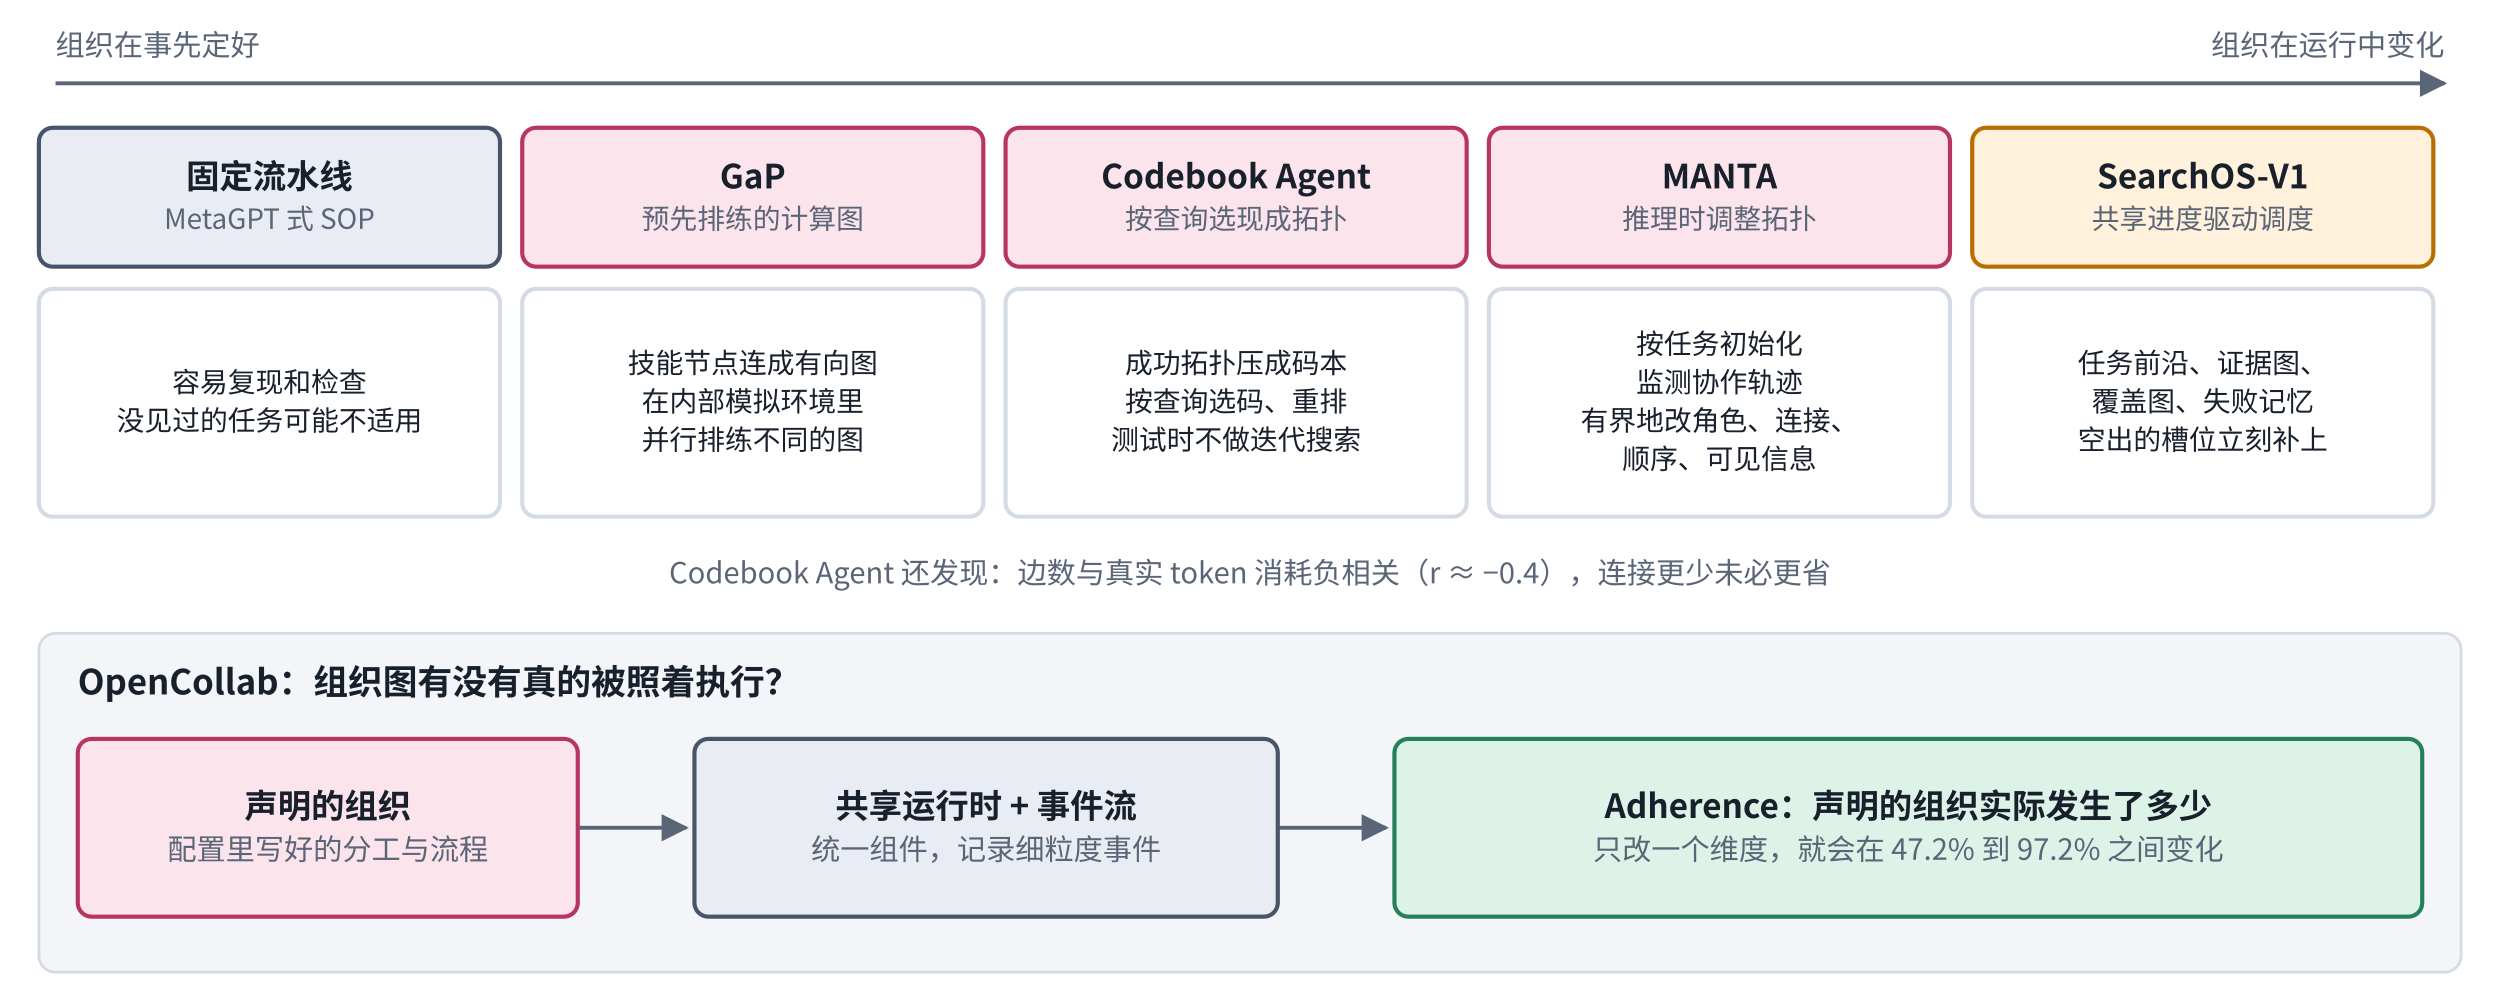
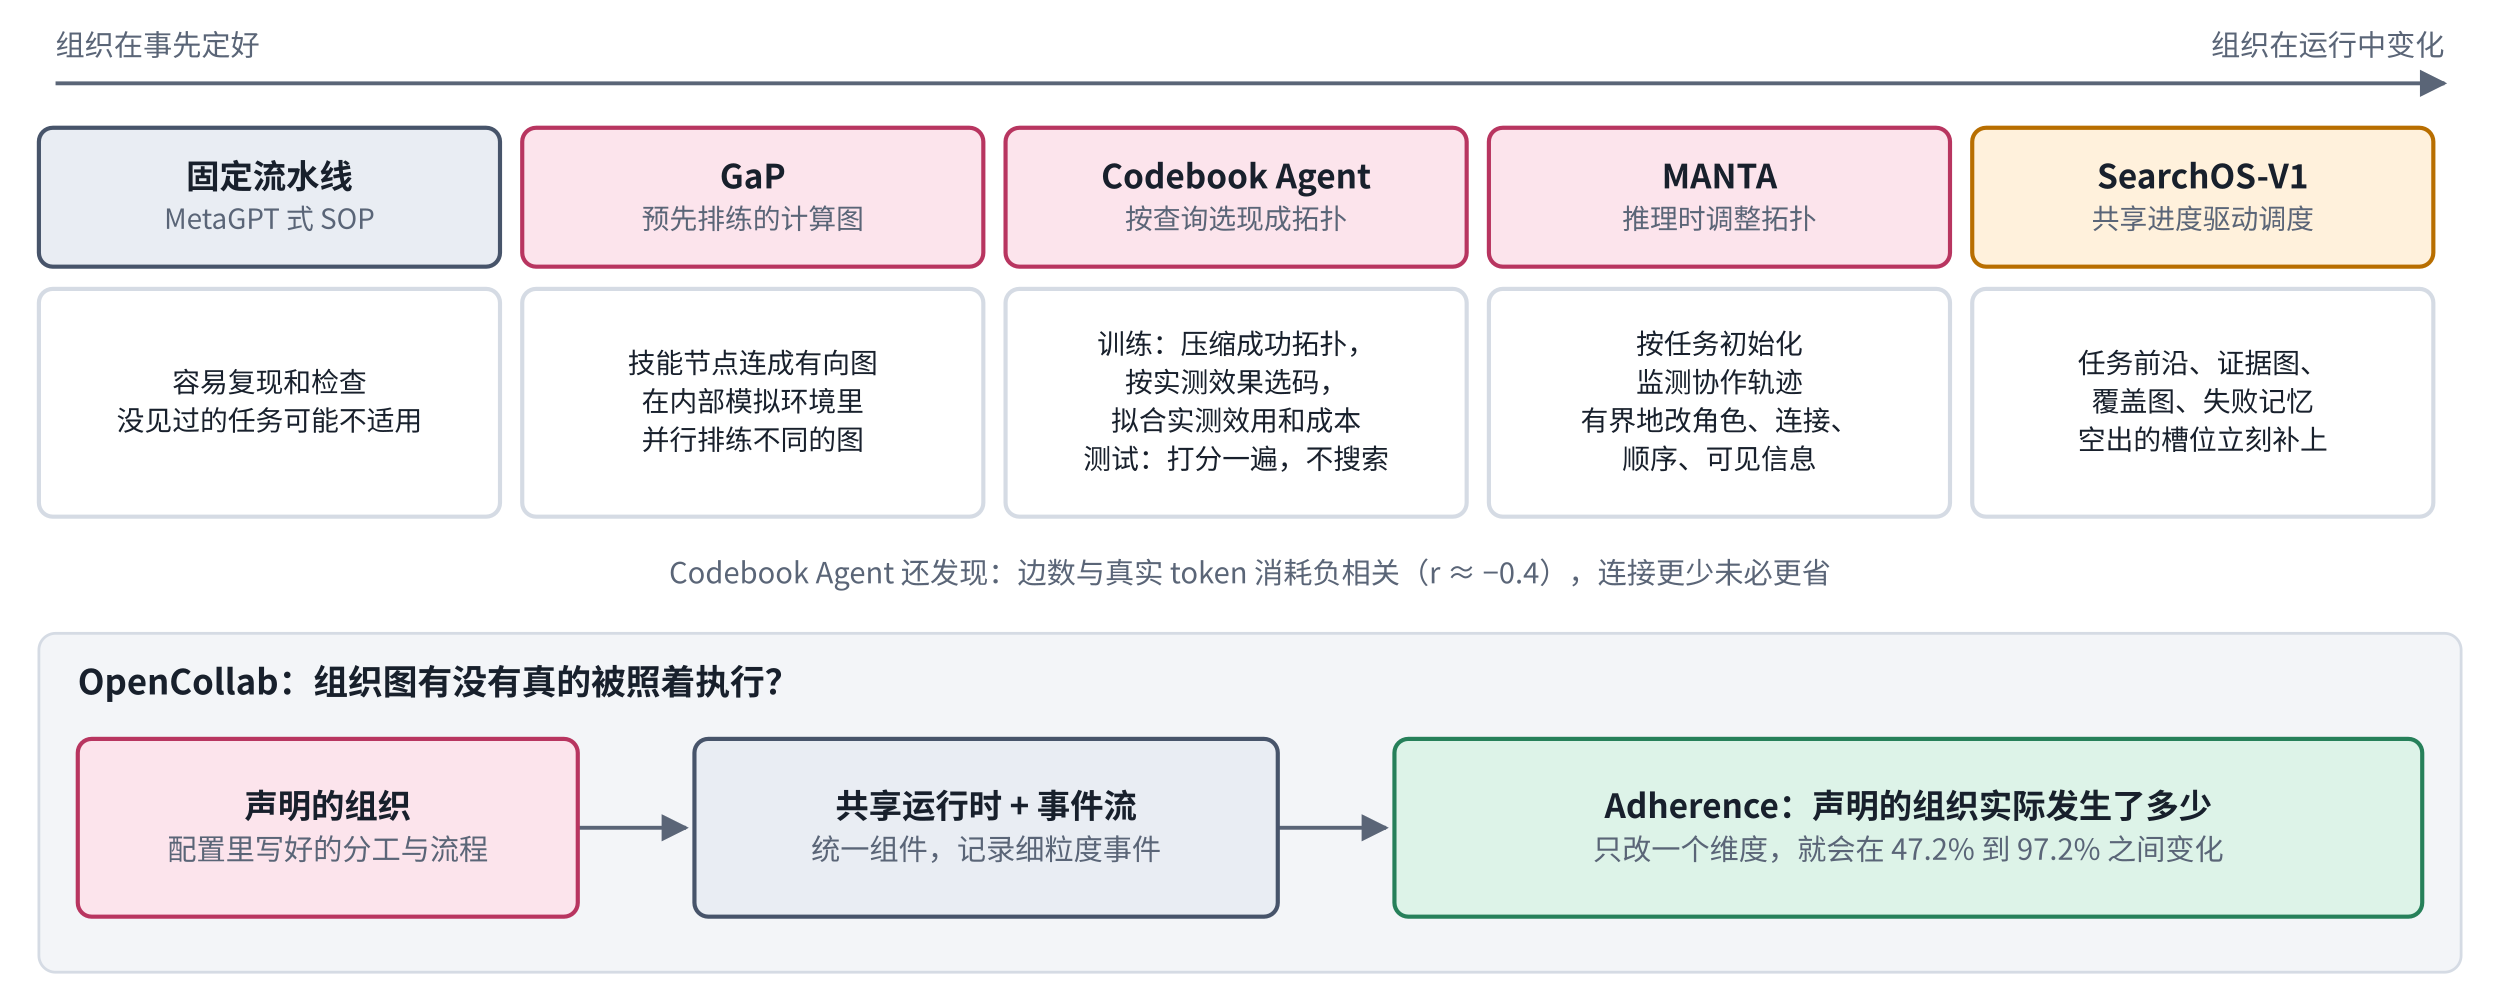
<svg xmlns="http://www.w3.org/2000/svg" viewBox="0 0 900 360" width="900" height="360" role="img" aria-label="工作流程从固定到边做边变">
  <defs>
    <marker id="ah-b1workflow" viewBox="0 0 10 10" refX="9" refY="5" markerWidth="7" markerHeight="7" orient="auto-start-reverse">
      <path d="M0,0 L10,5 L0,10 z" fill="#5A6577" />
    </marker>
  </defs>
  <rect x="0" y="0" width="900" height="360" fill="#ffffff" />
  <path d="M20,30 L880,30" fill="none" stroke="#5A6577" stroke-width="1.4" marker-end="url(#ah-b1workflow)" />
  <rect x="14" y="228" width="872" height="122" rx="6" fill="#F3F5F8" stroke="#D5DBE4" stroke-width="1" />
  <path d="M208,298 L247,298" fill="none" stroke="#5A6577" stroke-width="1.4" marker-end="url(#ah-b1workflow)" />
  <path d="M460,298 L499,298" fill="none" stroke="#5A6577" stroke-width="1.4" marker-end="url(#ah-b1workflow)" />
  <rect x="14" y="46" width="166" height="50" rx="5" fill="#E9EDF3" stroke="#47546A" stroke-width="1.5" />
  <rect x="14" y="104" width="166" height="82" rx="5" fill="#FFFFFF" stroke="#D5DBE4" stroke-width="1.5" />
  <rect x="188" y="46" width="166" height="50" rx="5" fill="#FCE4EC" stroke="#B83560" stroke-width="1.5" />
  <rect x="188" y="104" width="166" height="82" rx="5" fill="#FFFFFF" stroke="#D5DBE4" stroke-width="1.5" />
  <rect x="362" y="46" width="166" height="50" rx="5" fill="#FCE4EC" stroke="#B83560" stroke-width="1.5" />
  <rect x="362" y="104" width="166" height="82" rx="5" fill="#FFFFFF" stroke="#D5DBE4" stroke-width="1.5" />
  <rect x="536" y="46" width="166" height="50" rx="5" fill="#FCE4EC" stroke="#B83560" stroke-width="1.5" />
  <rect x="536" y="104" width="166" height="82" rx="5" fill="#FFFFFF" stroke="#D5DBE4" stroke-width="1.5" />
  <rect x="710" y="46" width="166" height="50" rx="5" fill="#FFF1DC" stroke="#B86E00" stroke-width="1.5" />
  <rect x="710" y="104" width="166" height="82" rx="5" fill="#FFFFFF" stroke="#D5DBE4" stroke-width="1.5" />
  <rect x="28" y="266" width="180" height="64" rx="5" fill="#FCE4EC" stroke="#B83560" stroke-width="1.5" />
  <rect x="250" y="266" width="210" height="64" rx="5" fill="#E9EDF3" stroke="#47546A" stroke-width="1.5" />
  <rect x="502" y="266" width="370" height="64" rx="5" fill="#DDF3E8" stroke="#26805A" stroke-width="1.5" />
  <text x="20" y="20" text-anchor="start" font-size="10.5" font-weight="500" fill="#5A6577" font-family="PingFang SC, Noto Sans CJK SC, Microsoft YaHei, sans-serif">组织在事先定好</text>
  <text x="880" y="20" text-anchor="end" font-size="10.5" font-weight="500" fill="#5A6577" font-family="PingFang SC, Noto Sans CJK SC, Microsoft YaHei, sans-serif">组织在运行中变化</text>
  <text x="97" y="67.82" text-anchor="middle" font-size="12" font-weight="600" fill="#18202C" font-family="PingFang SC, Noto Sans CJK SC, Microsoft YaHei, sans-serif">固定流水线</text>
  <text x="97" y="82.38" text-anchor="middle" font-size="10" font-weight="400" fill="#5A6577" font-family="PingFang SC, Noto Sans CJK SC, Microsoft YaHei, sans-serif">MetaGPT 式 SOP</text>
  <text x="97" y="141.2" text-anchor="middle" font-size="10" font-weight="400" fill="#18202C" font-family="PingFang SC, Noto Sans CJK SC, Microsoft YaHei, sans-serif">容易复现和检查</text>
  <text x="97" y="155" text-anchor="middle" font-size="10" font-weight="400" fill="#18202C" font-family="PingFang SC, Noto Sans CJK SC, Microsoft YaHei, sans-serif">没见过的任务可能不适用</text>
  <text x="271" y="67.82" text-anchor="middle" font-size="12" font-weight="600" fill="#18202C" font-family="PingFang SC, Noto Sans CJK SC, Microsoft YaHei, sans-serif">GaP</text>
  <text x="271" y="82.38" text-anchor="middle" font-size="10" font-weight="400" fill="#5A6577" font-family="PingFang SC, Noto Sans CJK SC, Microsoft YaHei, sans-serif">预先排练的计算图</text>
  <text x="271" y="134.3" text-anchor="middle" font-size="10" font-weight="400" fill="#18202C" font-family="PingFang SC, Noto Sans CJK SC, Microsoft YaHei, sans-serif">技能节点连成有向图</text>
  <text x="271" y="148.1" text-anchor="middle" font-size="10" font-weight="400" fill="#18202C" font-family="PingFang SC, Noto Sans CJK SC, Microsoft YaHei, sans-serif">在内部模拟环境里</text>
  <text x="271" y="161.9" text-anchor="middle" font-size="10" font-weight="400" fill="#18202C" font-family="PingFang SC, Noto Sans CJK SC, Microsoft YaHei, sans-serif">并行排练不同的图</text>
  <text x="445" y="67.82" text-anchor="middle" font-size="12" font-weight="600" fill="#18202C" font-family="PingFang SC, Noto Sans CJK SC, Microsoft YaHei, sans-serif">Codebook Agent</text>
  <text x="445" y="82.38" text-anchor="middle" font-size="10" font-weight="400" fill="#5A6577" font-family="PingFang SC, Noto Sans CJK SC, Microsoft YaHei, sans-serif">按查询选现成拓扑</text>
-   <text x="445" y="134.3" text-anchor="middle" font-size="10" font-weight="400" fill="#18202C" font-family="PingFang SC, Noto Sans CJK SC, Microsoft YaHei, sans-serif">成功拓扑压成码本</text>
-   <text x="445" y="148.1" text-anchor="middle" font-size="10" font-weight="400" fill="#18202C" font-family="PingFang SC, Noto Sans CJK SC, Microsoft YaHei, sans-serif">按查询选码、重排</text>
-   <text x="445" y="161.9" text-anchor="middle" font-size="10" font-weight="400" fill="#18202C" font-family="PingFang SC, Noto Sans CJK SC, Microsoft YaHei, sans-serif">测试时不做迭代搜索</text>
+   <text x="445" y="127.4" text-anchor="middle" font-size="10" font-weight="400" fill="#18202C" font-family="PingFang SC, Noto Sans CJK SC, Microsoft YaHei, sans-serif">训练：压缩成功拓扑，</text>
+   <text x="445" y="141.2" text-anchor="middle" font-size="10" font-weight="400" fill="#18202C" font-family="PingFang SC, Noto Sans CJK SC, Microsoft YaHei, sans-serif">按实测效果选码，</text>
+   <text x="445" y="155" text-anchor="middle" font-size="10" font-weight="400" fill="#18202C" font-family="PingFang SC, Noto Sans CJK SC, Microsoft YaHei, sans-serif">拟合实测效用和成本</text>
+   <text x="445" y="168.8" text-anchor="middle" font-size="10" font-weight="400" fill="#18202C" font-family="PingFang SC, Noto Sans CJK SC, Microsoft YaHei, sans-serif">测试：打分一遍，不搜索</text>
  <text x="619" y="67.82" text-anchor="middle" font-size="12" font-weight="600" fill="#18202C" font-family="PingFang SC, Noto Sans CJK SC, Microsoft YaHei, sans-serif">MANTA</text>
  <text x="619" y="82.38" text-anchor="middle" font-size="10" font-weight="400" fill="#5A6577" font-family="PingFang SC, Noto Sans CJK SC, Microsoft YaHei, sans-serif">推理时调整拓扑</text>
  <text x="619" y="127.4" text-anchor="middle" font-size="10" font-weight="400" fill="#18202C" font-family="PingFang SC, Noto Sans CJK SC, Microsoft YaHei, sans-serif">按任务初始化</text>
  <text x="619" y="141.2" text-anchor="middle" font-size="10" font-weight="400" fill="#18202C" font-family="PingFang SC, Noto Sans CJK SC, Microsoft YaHei, sans-serif">监测协作轨迹</text>
  <text x="619" y="155" text-anchor="middle" font-size="10" font-weight="400" fill="#18202C" font-family="PingFang SC, Noto Sans CJK SC, Microsoft YaHei, sans-serif">有界地改角色、连接、</text>
  <text x="619" y="168.8" text-anchor="middle" font-size="10" font-weight="400" fill="#18202C" font-family="PingFang SC, Noto Sans CJK SC, Microsoft YaHei, sans-serif">顺序、可见信息</text>
  <text x="793" y="67.82" text-anchor="middle" font-size="12" font-weight="600" fill="#18202C" font-family="PingFang SC, Noto Sans CJK SC, Microsoft YaHei, sans-serif">SearchOS-V1</text>
  <text x="793" y="82.38" text-anchor="middle" font-size="10" font-weight="400" fill="#5A6577" font-family="PingFang SC, Noto Sans CJK SC, Microsoft YaHei, sans-serif">共享进度驱动调度</text>
  <text x="793" y="134.3" text-anchor="middle" font-size="10" font-weight="400" fill="#18202C" font-family="PingFang SC, Noto Sans CJK SC, Microsoft YaHei, sans-serif">任务前沿、证据图、</text>
  <text x="793" y="148.1" text-anchor="middle" font-size="10" font-weight="400" fill="#18202C" font-family="PingFang SC, Noto Sans CJK SC, Microsoft YaHei, sans-serif">覆盖图、失败记忆</text>
  <text x="793" y="161.9" text-anchor="middle" font-size="10" font-weight="400" fill="#18202C" font-family="PingFang SC, Noto Sans CJK SC, Microsoft YaHei, sans-serif">空出的槽位立刻补上</text>
  <text x="450" y="210" text-anchor="middle" font-size="10.5" font-weight="500" fill="#5A6577" font-family="PingFang SC, Noto Sans CJK SC, Microsoft YaHei, sans-serif">Codebook Agent 还发现：边数与真实 token 消耗负相关（r ≈ −0.4），连接更少未必更省</text>
  <text x="28" y="250" text-anchor="start" font-size="12.5" font-weight="700" fill="#18202C" font-family="PingFang SC, Noto Sans CJK SC, Microsoft YaHei, sans-serif">OpenCollab：组织图有没有真的被照着执行？</text>
  <text x="118" y="294.475" text-anchor="middle" font-size="12" font-weight="600" fill="#18202C" font-family="PingFang SC, Noto Sans CJK SC, Microsoft YaHei, sans-serif">声明的组织</text>
  <text x="118" y="309.535" text-anchor="middle" font-size="10.5" font-weight="400" fill="#5A6577" font-family="PingFang SC, Noto Sans CJK SC, Microsoft YaHei, sans-serif">配置里写好的分工与流程</text>
  <text x="355" y="294.475" text-anchor="middle" font-size="12" font-weight="600" fill="#18202C" font-family="PingFang SC, Noto Sans CJK SC, Microsoft YaHei, sans-serif">共享运行时 + 事件流</text>
  <text x="355" y="309.535" text-anchor="middle" font-size="10.5" font-weight="400" fill="#5A6577" font-family="PingFang SC, Noto Sans CJK SC, Microsoft YaHei, sans-serif">统一组件，记录细粒度事件</text>
  <text x="687" y="294.475" text-anchor="middle" font-size="12" font-weight="600" fill="#18202C" font-family="PingFang SC, Noto Sans CJK SC, Microsoft YaHei, sans-serif">Adherence：声明的组织实际发生了多少</text>
  <text x="687" y="309.535" text-anchor="middle" font-size="10.5" font-weight="400" fill="#5A6577" font-family="PingFang SC, Noto Sans CJK SC, Microsoft YaHei, sans-serif">只改一个维度，就会在 47.2% 到 97.2% 之间变化</text>
</svg>
